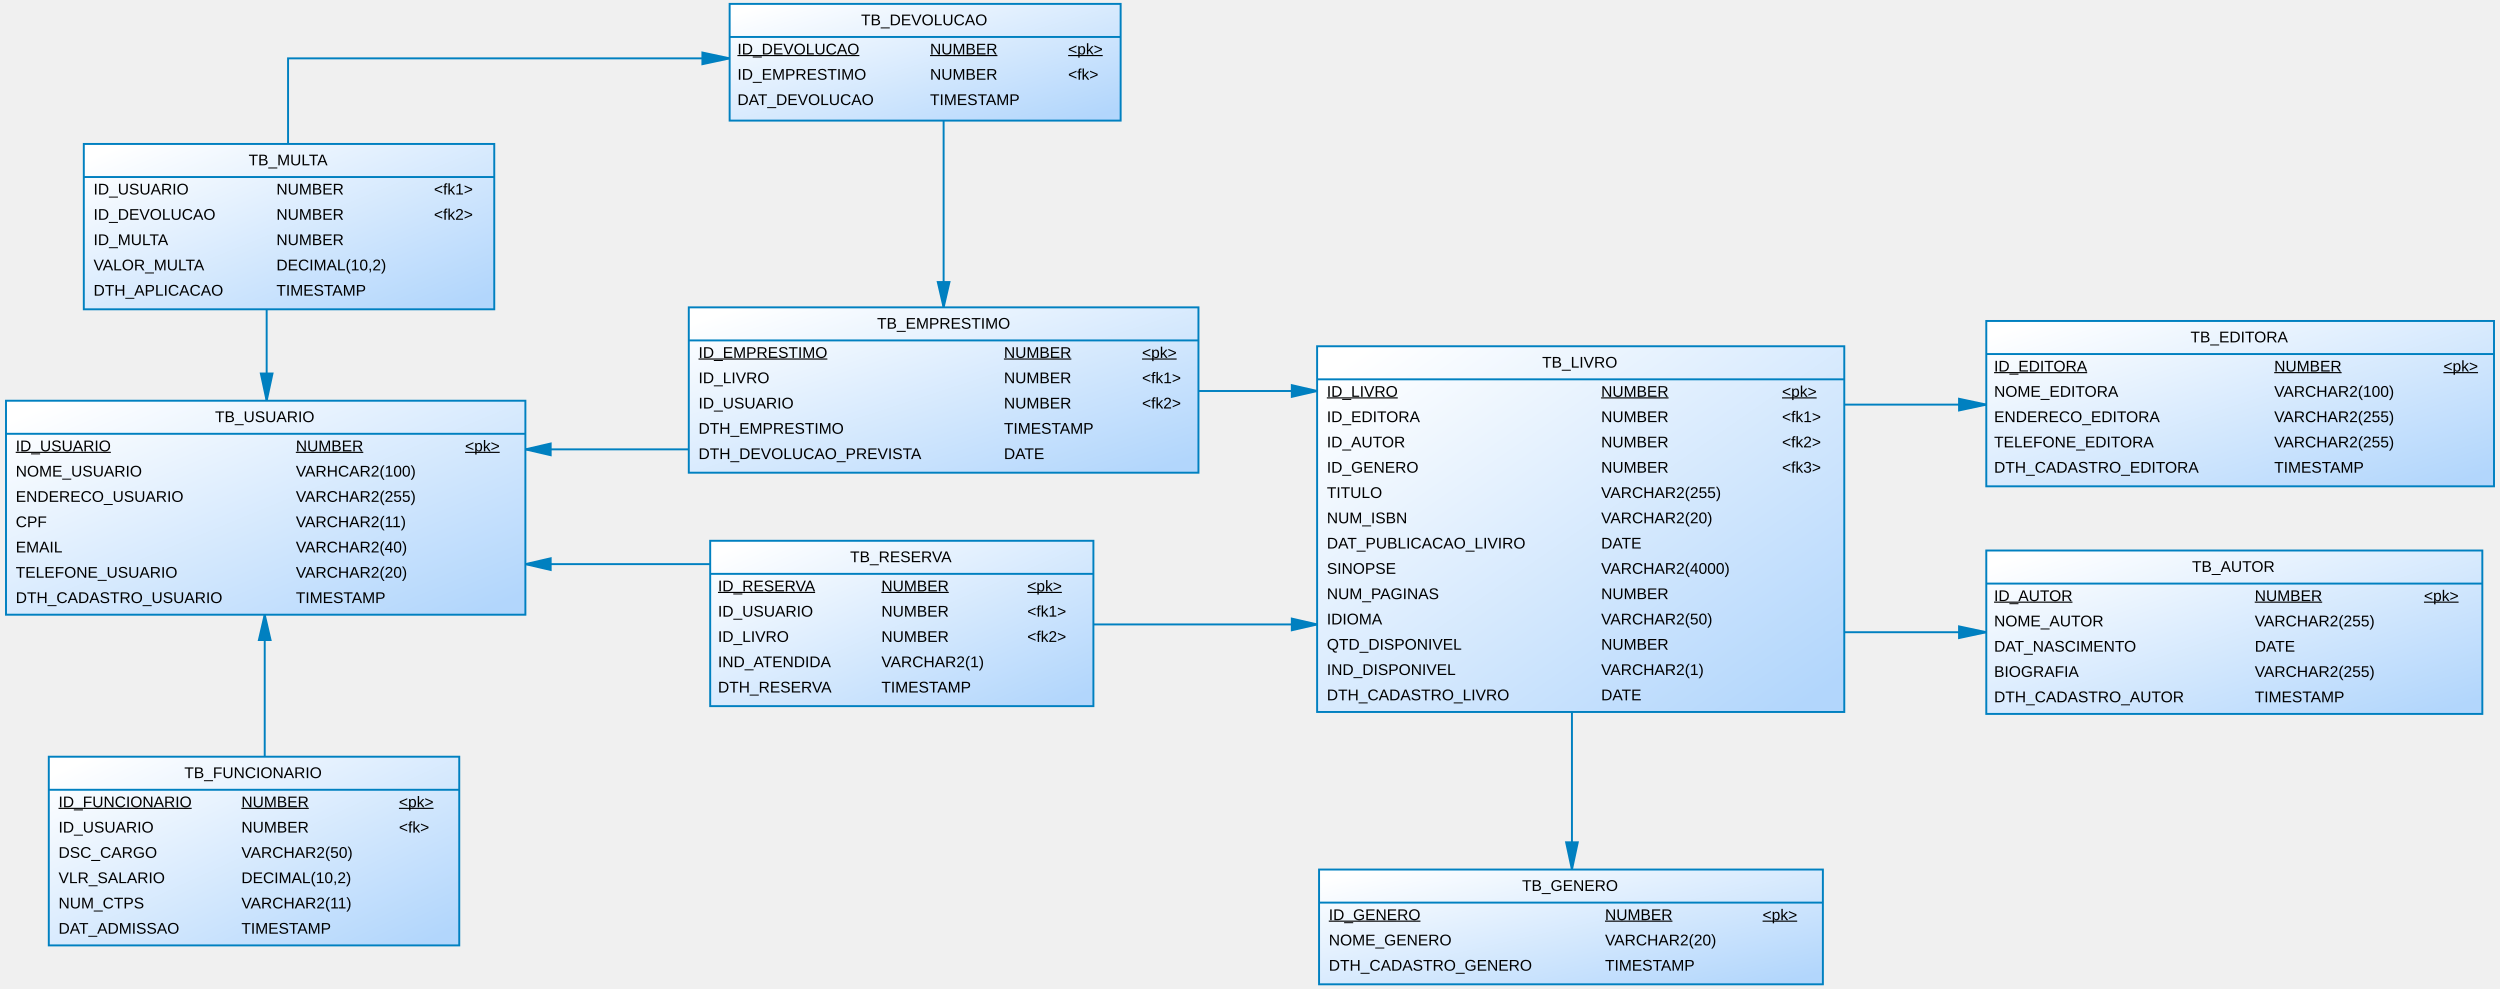
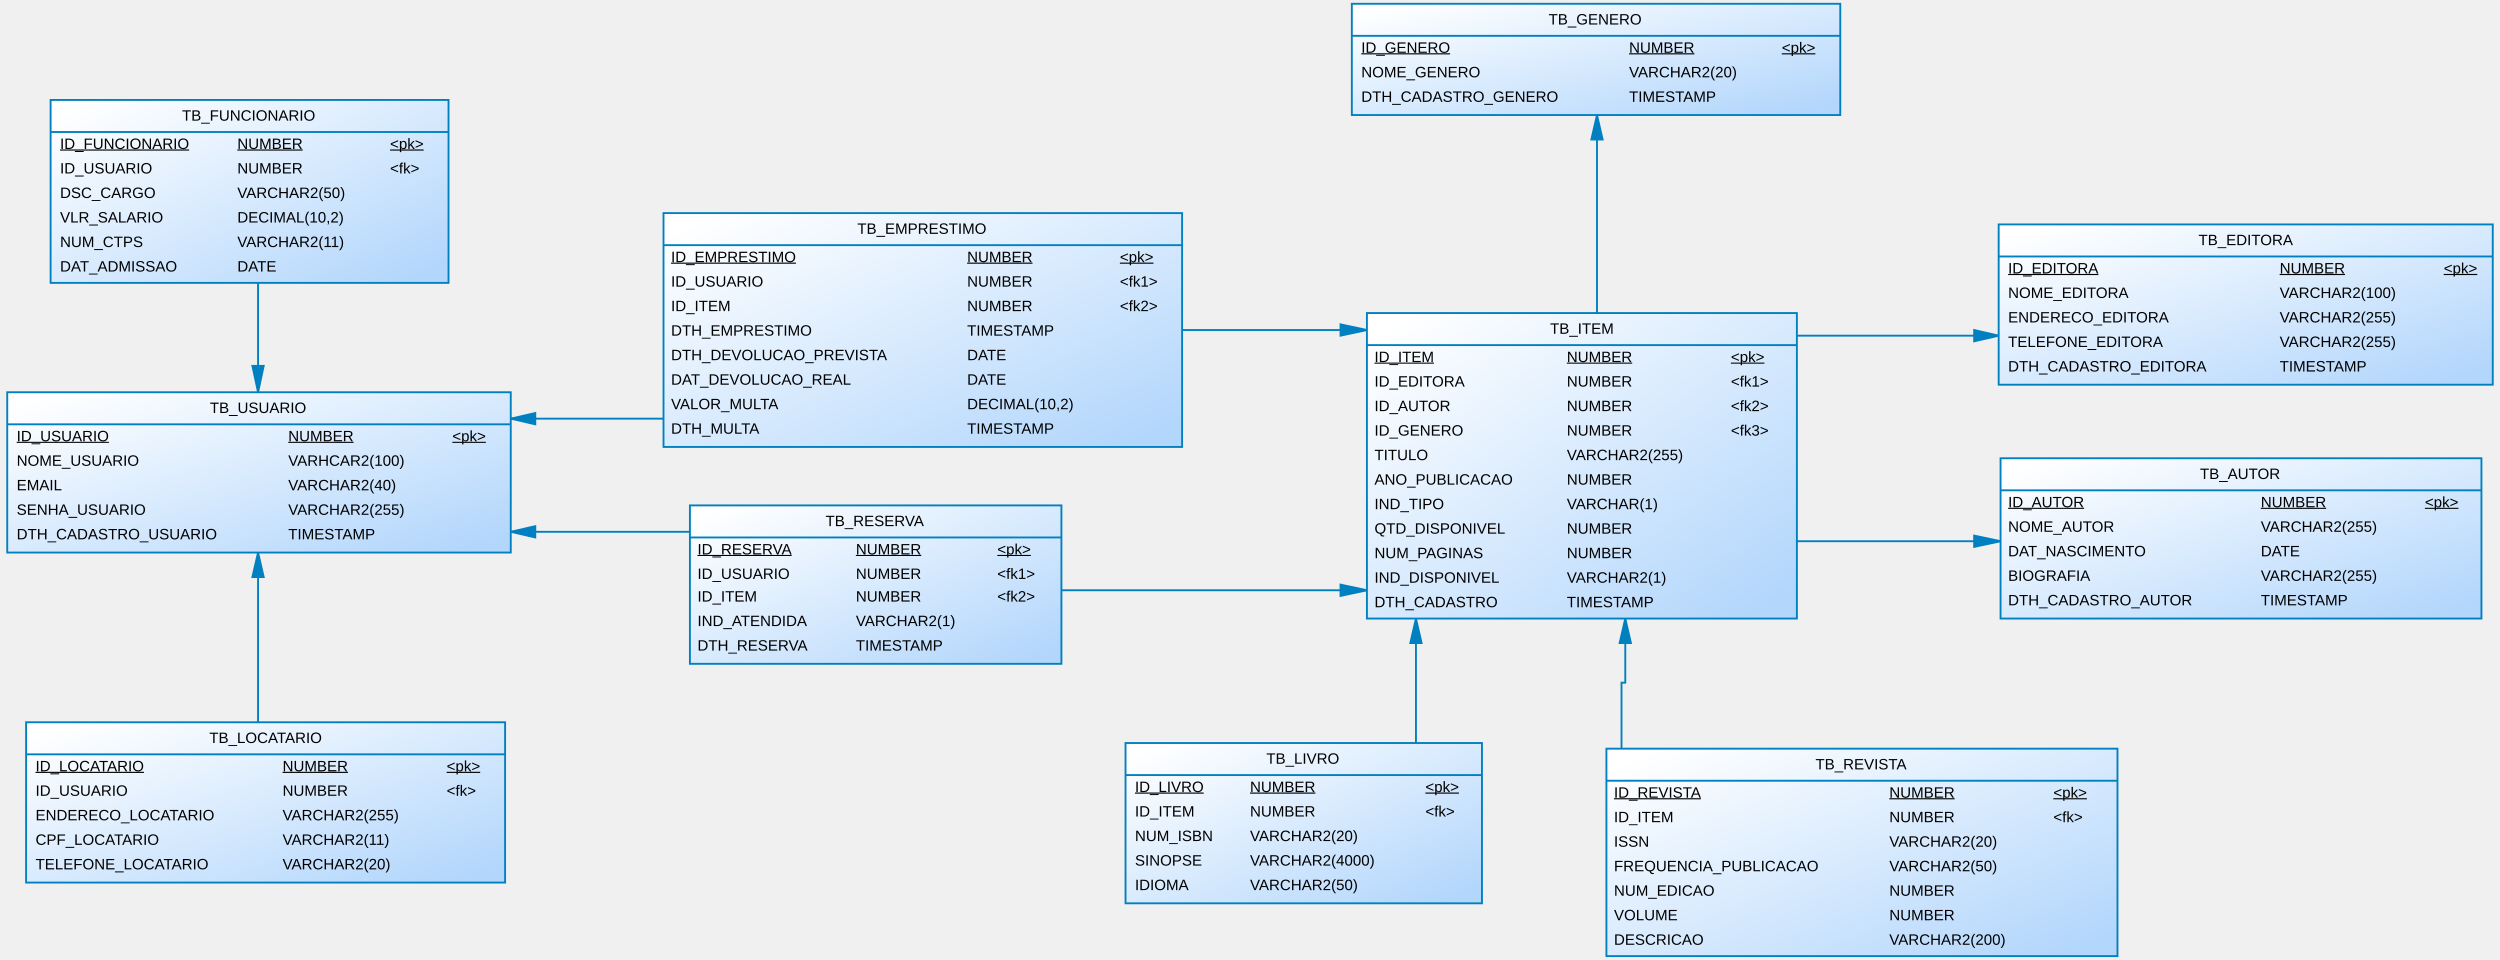
- <svg xmlns="http://www.w3.org/2000/svg" width="339mm" height="134mm" version="1.1" viewBox="0 0 1283 508">
-   <polyline fill="none" points="947,208 1020,208" stroke="#0080c0" stroke-width="1" />
-   <polygon fill="#0080c0" points="1020,208 1006,211 1006,205" stroke="#0080c0" stroke-width="1" stroke-linejoin="miter" />
-   <polyline fill="none" points="947,325 1020,325" stroke="#0080c0" stroke-width="1" />
-   <polygon fill="#0080c0" points="1020,325 1006,328 1006,322" stroke="#0080c0" stroke-width="1" stroke-linejoin="miter" />
-   <polyline fill="none" points="807,366 807,447" stroke="#0080c0" stroke-width="1" />
-   <polygon fill="#0080c0" points="807,447 804,433 810,433" stroke="#0080c0" stroke-width="1" stroke-linejoin="miter" />
-   <polyline fill="none" points="615,201 676,201" stroke="#0080c0" stroke-width="1" />
-   <polygon fill="#0080c0" points="676,201 663,204 663,198" stroke="#0080c0" stroke-width="1" stroke-linejoin="miter" />
-   <polyline fill="none" points="353,231 269,231" stroke="#0080c0" stroke-width="1" />
-   <polygon fill="#0080c0" points="269,231 282,228 282,234" stroke="#0080c0" stroke-width="1" stroke-linejoin="miter" />
-   <polyline fill="none" points="484,62 484,158" stroke="#0080c0" stroke-width="1" />
-   <polygon fill="#0080c0" points="484,158 481,145 487,145" stroke="#0080c0" stroke-width="1" stroke-linejoin="miter" />
-   <polyline fill="none" points="136,159 136,206" stroke="#0080c0" stroke-width="1" />
-   <polygon fill="#0080c0" points="136,206 133,192 139,192" stroke="#0080c0" stroke-width="1" stroke-linejoin="miter" />
-   <polyline fill="none" points="364,290 269,290" stroke="#0080c0" stroke-width="1" />
-   <polygon fill="#0080c0" points="269,290 282,287 282,293" stroke="#0080c0" stroke-width="1" stroke-linejoin="miter" />
-   <polyline fill="none" points="561,321 676,321" stroke="#0080c0" stroke-width="1" />
-   <polygon fill="#0080c0" points="676,321 663,324 663,318" stroke="#0080c0" stroke-width="1" stroke-linejoin="miter" />
-   <polyline fill="none" points="147,74 147,30 374,30" stroke="#0080c0" stroke-width="1" />
-   <polygon fill="#0080c0" points="374,30 360,33 360,27" stroke="#0080c0" stroke-width="1" stroke-linejoin="miter" />
-   <polyline fill="none" points="135,389 135,316" stroke="#0080c0" stroke-width="1" />
-   <polygon fill="#0080c0" points="135,316 138,329 132,329" stroke="#0080c0" stroke-width="1" stroke-linejoin="miter" />
-   <rect x="676" y="178" fill="#ffffff" width="0" height="0" stroke="none" stroke-width="0" />
+ <svg xmlns="http://www.w3.org/2000/svg" width="349mm" height="134mm" version="1.1" viewBox="0 0 1322 509">
+   <polyline fill="none" points="350,222 269,222" stroke="#0080c0" stroke-width="1" />
+   <polygon fill="#0080c0" points="269,222 282,219 282,225" stroke="#0080c0" stroke-width="1" stroke-linejoin="miter" />
+   <polyline fill="none" points="364,282 269,282" stroke="#0080c0" stroke-width="1" />
+   <polygon fill="#0080c0" points="269,282 282,279 282,285" stroke="#0080c0" stroke-width="1" stroke-linejoin="miter" />
+   <polyline fill="none" points="135,150 135,208" stroke="#0080c0" stroke-width="1" />
+   <polygon fill="#0080c0" points="135,208 132,194 138,194" stroke="#0080c0" stroke-width="1" stroke-linejoin="miter" />
+   <polyline fill="none" points="135,383 135,293" stroke="#0080c0" stroke-width="1" />
+   <polygon fill="#0080c0" points="135,293 138,306 132,306" stroke="#0080c0" stroke-width="1" stroke-linejoin="miter" />
+   <polyline fill="none" points="625,175 723,175" stroke="#0080c0" stroke-width="1" />
+   <polygon fill="#0080c0" points="723,175 709,178 709,172" stroke="#0080c0" stroke-width="1" stroke-linejoin="miter" />
+   <polyline fill="none" points="561,313 723,313" stroke="#0080c0" stroke-width="1" />
+   <polygon fill="#0080c0" points="723,313 709,316 709,310" stroke="#0080c0" stroke-width="1" stroke-linejoin="miter" />
+   <polyline fill="none" points="951,178 1058,178" stroke="#0080c0" stroke-width="1" />
+   <polygon fill="#0080c0" points="1058,178 1045,181 1045,175" stroke="#0080c0" stroke-width="1" stroke-linejoin="miter" />
+   <polyline fill="none" points="951,287 1059,287" stroke="#0080c0" stroke-width="1" />
+   <polygon fill="#0080c0" points="1059,287 1045,290 1045,284" stroke="#0080c0" stroke-width="1" stroke-linejoin="miter" />
+   <polyline fill="none" points="845,166 845,61" stroke="#0080c0" stroke-width="1" />
+   <polygon fill="#0080c0" points="845,61 848,74 842,74" stroke="#0080c0" stroke-width="1" stroke-linejoin="miter" />
+   <polyline fill="none" points="749,394 749,328" stroke="#0080c0" stroke-width="1" />
+   <polygon fill="#0080c0" points="749,328 752,341 746,341" stroke="#0080c0" stroke-width="1" stroke-linejoin="miter" />
+   <polyline fill="none" points="858,397 858,362 860,362 860,328" stroke="#0080c0" stroke-width="1" />
+   <polygon fill="#0080c0" points="860,328 863,341 857,341" stroke="#0080c0" stroke-width="1" stroke-linejoin="miter" />
+   <rect x="595" y="394" fill="#ffffff" width="0" height="0" stroke="none" stroke-width="0" />
  <defs>
    <linearGradient id="Gradient1" x1="0%" x2="100%" y1="0%" y2="100%" gradientUnits="objectBoundingBox">
      <stop offset="5%" stop-color="#ffffff" />
      <stop offset="95%" stop-color="#b2d6fc" />
    </linearGradient>
  </defs>
-   <rect x="676" y="178" fill="url(#Gradient1)" width="271" height="188" stroke="#0080c0" stroke-width="1" />
-   <text x="811" y="189" fill="#000000" font-size="8" font-family="'Arial Unicode MS','Arial'" text-anchor="middle">TB_LIVRO</text>
-   <line x1="676" x2="947" y1="195" y2="195" stroke="#0080c0" stroke-width="1" />
-   <text x="681" y="204" fill="#000000" font-size="8" font-family="'Arial Unicode MS','Arial'" text-decoration="underline">ID_LIVRO</text>
-   <text x="681" y="217" fill="#000000" font-size="8" font-family="'Arial Unicode MS','Arial'">ID_EDITORA</text>
-   <text x="681" y="230" fill="#000000" font-size="8" font-family="'Arial Unicode MS','Arial'">ID_AUTOR</text>
-   <text x="681" y="243" fill="#000000" font-size="8" font-family="'Arial Unicode MS','Arial'">ID_GENERO</text>
-   <text x="681" y="256" fill="#000000" font-size="8" font-family="'Arial Unicode MS','Arial'">TITULO</text>
-   <text x="681" y="269" fill="#000000" font-size="8" font-family="'Arial Unicode MS','Arial'">NUM_ISBN</text>
-   <text x="681" y="282" fill="#000000" font-size="8" font-family="'Arial Unicode MS','Arial'">DAT_PUBLICACAO_LIVIRO</text>
-   <text x="681" y="295" fill="#000000" font-size="8" font-family="'Arial Unicode MS','Arial'">SINOPSE</text>
-   <text x="681" y="308" fill="#000000" font-size="8" font-family="'Arial Unicode MS','Arial'">NUM_PAGINAS</text>
-   <text x="681" y="321" fill="#000000" font-size="8" font-family="'Arial Unicode MS','Arial'">IDIOMA</text>
-   <text x="681" y="334" fill="#000000" font-size="8" font-family="'Arial Unicode MS','Arial'">QTD_DISPONIVEL</text>
-   <text x="681" y="347" fill="#000000" font-size="8" font-family="'Arial Unicode MS','Arial'">IND_DISPONIVEL</text>
-   <text x="681" y="360" fill="#000000" font-size="8" font-family="'Arial Unicode MS','Arial'">DTH_CADASTRO_LIVRO</text>
-   <text x="822" y="204" fill="#000000" font-size="8" font-family="'Arial Unicode MS','Arial'" text-decoration="underline">NUMBER</text>
-   <text x="822" y="217" fill="#000000" font-size="8" font-family="'Arial Unicode MS','Arial'">NUMBER</text>
-   <text x="822" y="230" fill="#000000" font-size="8" font-family="'Arial Unicode MS','Arial'">NUMBER</text>
-   <text x="822" y="243" fill="#000000" font-size="8" font-family="'Arial Unicode MS','Arial'">NUMBER</text>
-   <text x="822" y="256" fill="#000000" font-size="8" font-family="'Arial Unicode MS','Arial'">VARCHAR2(255)</text>
-   <text x="822" y="269" fill="#000000" font-size="8" font-family="'Arial Unicode MS','Arial'">VARCHAR2(20)</text>
-   <text x="822" y="282" fill="#000000" font-size="8" font-family="'Arial Unicode MS','Arial'">DATE</text>
-   <text x="822" y="295" fill="#000000" font-size="8" font-family="'Arial Unicode MS','Arial'">VARCHAR2(4000)</text>
-   <text x="822" y="308" fill="#000000" font-size="8" font-family="'Arial Unicode MS','Arial'">NUMBER</text>
-   <text x="822" y="321" fill="#000000" font-size="8" font-family="'Arial Unicode MS','Arial'">VARCHAR2(50)</text>
-   <text x="822" y="334" fill="#000000" font-size="8" font-family="'Arial Unicode MS','Arial'">NUMBER</text>
-   <text x="822" y="347" fill="#000000" font-size="8" font-family="'Arial Unicode MS','Arial'">VARCHAR2(1)</text>
-   <text x="822" y="360" fill="#000000" font-size="8" font-family="'Arial Unicode MS','Arial'">DATE</text>
-   <text x="915" y="204" fill="#000000" font-size="8" font-family="'Arial Unicode MS','Arial'" text-decoration="underline">&lt;pk&gt;</text>
-   <text x="915" y="217" fill="#000000" font-size="8" font-family="'Arial Unicode MS','Arial'">&lt;fk1&gt;</text>
-   <text x="915" y="230" fill="#000000" font-size="8" font-family="'Arial Unicode MS','Arial'">&lt;fk2&gt;</text>
-   <text x="915" y="243" fill="#000000" font-size="8" font-family="'Arial Unicode MS','Arial'">&lt;fk3&gt;</text>
-   <rect x="1020" y="165" fill="#ffffff" width="0" height="0" stroke="none" stroke-width="0" />
+   <rect x="595" y="394" fill="url(#Gradient1)" width="189" height="85" stroke="#0080c0" stroke-width="1" />
+   <text x="689" y="405" fill="#000000" font-size="8" font-family="'Arial Unicode MS','Arial'" text-anchor="middle">TB_LIVRO</text>
+   <line x1="595" x2="784" y1="411" y2="411" stroke="#0080c0" stroke-width="1" />
+   <text x="600" y="420" fill="#000000" font-size="8" font-family="'Arial Unicode MS','Arial'" text-decoration="underline">ID_LIVRO</text>
+   <text x="600" y="433" fill="#000000" font-size="8" font-family="'Arial Unicode MS','Arial'">ID_ITEM</text>
+   <text x="600" y="446" fill="#000000" font-size="8" font-family="'Arial Unicode MS','Arial'">NUM_ISBN</text>
+   <text x="600" y="459" fill="#000000" font-size="8" font-family="'Arial Unicode MS','Arial'">SINOPSE</text>
+   <text x="600" y="472" fill="#000000" font-size="8" font-family="'Arial Unicode MS','Arial'">IDIOMA</text>
+   <text x="661" y="420" fill="#000000" font-size="8" font-family="'Arial Unicode MS','Arial'" text-decoration="underline">NUMBER</text>
+   <text x="661" y="433" fill="#000000" font-size="8" font-family="'Arial Unicode MS','Arial'">NUMBER</text>
+   <text x="661" y="446" fill="#000000" font-size="8" font-family="'Arial Unicode MS','Arial'">VARCHAR2(20)</text>
+   <text x="661" y="459" fill="#000000" font-size="8" font-family="'Arial Unicode MS','Arial'">VARCHAR2(4000)</text>
+   <text x="661" y="472" fill="#000000" font-size="8" font-family="'Arial Unicode MS','Arial'">VARCHAR2(50)</text>
+   <text x="754" y="420" fill="#000000" font-size="8" font-family="'Arial Unicode MS','Arial'" text-decoration="underline">&lt;pk&gt;</text>
+   <text x="754" y="433" fill="#000000" font-size="8" font-family="'Arial Unicode MS','Arial'">&lt;fk&gt;</text>
+   <rect x="1058" y="119" fill="#ffffff" width="0" height="0" stroke="none" stroke-width="0" />
  <defs>
    <linearGradient id="Gradient2" x1="0%" x2="100%" y1="0%" y2="100%" gradientUnits="objectBoundingBox">
      <stop offset="5%" stop-color="#ffffff" />
      <stop offset="95%" stop-color="#b2d6fc" />
    </linearGradient>
  </defs>
-   <rect x="1020" y="165" fill="url(#Gradient2)" width="261" height="85" stroke="#0080c0" stroke-width="1" />
-   <text x="1150" y="176" fill="#000000" font-size="8" font-family="'Arial Unicode MS','Arial'" text-anchor="middle">TB_EDITORA</text>
-   <line x1="1020" x2="1281" y1="182" y2="182" stroke="#0080c0" stroke-width="1" />
-   <text x="1024" y="191" fill="#000000" font-size="8" font-family="'Arial Unicode MS','Arial'" text-decoration="underline">ID_EDITORA</text>
-   <text x="1024" y="204" fill="#000000" font-size="8" font-family="'Arial Unicode MS','Arial'">NOME_EDITORA</text>
-   <text x="1024" y="217" fill="#000000" font-size="8" font-family="'Arial Unicode MS','Arial'">ENDERECO_EDITORA</text>
-   <text x="1024" y="230" fill="#000000" font-size="8" font-family="'Arial Unicode MS','Arial'">TELEFONE_EDITORA</text>
-   <text x="1024" y="243" fill="#000000" font-size="8" font-family="'Arial Unicode MS','Arial'">DTH_CADASTRO_EDITORA</text>
-   <text x="1168" y="191" fill="#000000" font-size="8" font-family="'Arial Unicode MS','Arial'" text-decoration="underline">NUMBER</text>
-   <text x="1168" y="204" fill="#000000" font-size="8" font-family="'Arial Unicode MS','Arial'">VARCHAR2(100)</text>
-   <text x="1168" y="217" fill="#000000" font-size="8" font-family="'Arial Unicode MS','Arial'">VARCHAR2(255)</text>
-   <text x="1168" y="230" fill="#000000" font-size="8" font-family="'Arial Unicode MS','Arial'">VARCHAR2(255)</text>
-   <text x="1168" y="243" fill="#000000" font-size="8" font-family="'Arial Unicode MS','Arial'">TIMESTAMP</text>
-   <text x="1255" y="191" fill="#000000" font-size="8" font-family="'Arial Unicode MS','Arial'" text-decoration="underline">&lt;pk&gt;</text>
-   <rect x="1020" y="283" fill="#ffffff" width="0" height="0" stroke="none" stroke-width="0" />
+   <rect x="1058" y="119" fill="url(#Gradient2)" width="262" height="85" stroke="#0080c0" stroke-width="1" />
+   <text x="1189" y="130" fill="#000000" font-size="8" font-family="'Arial Unicode MS','Arial'" text-anchor="middle">TB_EDITORA</text>
+   <line x1="1058" x2="1320" y1="136" y2="136" stroke="#0080c0" stroke-width="1" />
+   <text x="1063" y="145" fill="#000000" font-size="8" font-family="'Arial Unicode MS','Arial'" text-decoration="underline">ID_EDITORA</text>
+   <text x="1063" y="158" fill="#000000" font-size="8" font-family="'Arial Unicode MS','Arial'">NOME_EDITORA</text>
+   <text x="1063" y="171" fill="#000000" font-size="8" font-family="'Arial Unicode MS','Arial'">ENDERECO_EDITORA</text>
+   <text x="1063" y="184" fill="#000000" font-size="8" font-family="'Arial Unicode MS','Arial'">TELEFONE_EDITORA</text>
+   <text x="1063" y="197" fill="#000000" font-size="8" font-family="'Arial Unicode MS','Arial'">DTH_CADASTRO_EDITORA</text>
+   <text x="1207" y="145" fill="#000000" font-size="8" font-family="'Arial Unicode MS','Arial'" text-decoration="underline">NUMBER</text>
+   <text x="1207" y="158" fill="#000000" font-size="8" font-family="'Arial Unicode MS','Arial'">VARCHAR2(100)</text>
+   <text x="1207" y="171" fill="#000000" font-size="8" font-family="'Arial Unicode MS','Arial'">VARCHAR2(255)</text>
+   <text x="1207" y="184" fill="#000000" font-size="8" font-family="'Arial Unicode MS','Arial'">VARCHAR2(255)</text>
+   <text x="1207" y="197" fill="#000000" font-size="8" font-family="'Arial Unicode MS','Arial'">TIMESTAMP</text>
+   <text x="1294" y="145" fill="#000000" font-size="8" font-family="'Arial Unicode MS','Arial'" text-decoration="underline">&lt;pk&gt;</text>
+   <rect x="1059" y="243" fill="#ffffff" width="0" height="0" stroke="none" stroke-width="0" />
  <defs>
    <linearGradient id="Gradient3" x1="0%" x2="100%" y1="0%" y2="100%" gradientUnits="objectBoundingBox">
      <stop offset="5%" stop-color="#ffffff" />
      <stop offset="95%" stop-color="#b2d6fc" />
    </linearGradient>
  </defs>
-   <rect x="1020" y="283" fill="url(#Gradient3)" width="255" height="84" stroke="#0080c0" stroke-width="1" />
-   <text x="1147" y="294" fill="#000000" font-size="8" font-family="'Arial Unicode MS','Arial'" text-anchor="middle">TB_AUTOR</text>
-   <line x1="1020" x2="1275" y1="300" y2="300" stroke="#0080c0" stroke-width="1" />
-   <text x="1024" y="309" fill="#000000" font-size="8" font-family="'Arial Unicode MS','Arial'" text-decoration="underline">ID_AUTOR</text>
-   <text x="1024" y="322" fill="#000000" font-size="8" font-family="'Arial Unicode MS','Arial'">NOME_AUTOR</text>
-   <text x="1024" y="335" fill="#000000" font-size="8" font-family="'Arial Unicode MS','Arial'">DAT_NASCIMENTO</text>
-   <text x="1024" y="348" fill="#000000" font-size="8" font-family="'Arial Unicode MS','Arial'">BIOGRAFIA</text>
-   <text x="1024" y="361" fill="#000000" font-size="8" font-family="'Arial Unicode MS','Arial'">DTH_CADASTRO_AUTOR</text>
-   <text x="1158" y="309" fill="#000000" font-size="8" font-family="'Arial Unicode MS','Arial'" text-decoration="underline">NUMBER</text>
-   <text x="1158" y="322" fill="#000000" font-size="8" font-family="'Arial Unicode MS','Arial'">VARCHAR2(255)</text>
-   <text x="1158" y="335" fill="#000000" font-size="8" font-family="'Arial Unicode MS','Arial'">DATE</text>
-   <text x="1158" y="348" fill="#000000" font-size="8" font-family="'Arial Unicode MS','Arial'">VARCHAR2(255)</text>
-   <text x="1158" y="361" fill="#000000" font-size="8" font-family="'Arial Unicode MS','Arial'">TIMESTAMP</text>
-   <text x="1245" y="309" fill="#000000" font-size="8" font-family="'Arial Unicode MS','Arial'" text-decoration="underline">&lt;pk&gt;</text>
-   <rect x="677" y="447" fill="#ffffff" width="0" height="0" stroke="none" stroke-width="0" />
+   <rect x="1059" y="243" fill="url(#Gradient3)" width="255" height="85" stroke="#0080c0" stroke-width="1" />
+   <text x="1186" y="254" fill="#000000" font-size="8" font-family="'Arial Unicode MS','Arial'" text-anchor="middle">TB_AUTOR</text>
+   <line x1="1059" x2="1314" y1="260" y2="260" stroke="#0080c0" stroke-width="1" />
+   <text x="1063" y="269" fill="#000000" font-size="8" font-family="'Arial Unicode MS','Arial'" text-decoration="underline">ID_AUTOR</text>
+   <text x="1063" y="282" fill="#000000" font-size="8" font-family="'Arial Unicode MS','Arial'">NOME_AUTOR</text>
+   <text x="1063" y="295" fill="#000000" font-size="8" font-family="'Arial Unicode MS','Arial'">DAT_NASCIMENTO</text>
+   <text x="1063" y="308" fill="#000000" font-size="8" font-family="'Arial Unicode MS','Arial'">BIOGRAFIA</text>
+   <text x="1063" y="321" fill="#000000" font-size="8" font-family="'Arial Unicode MS','Arial'">DTH_CADASTRO_AUTOR</text>
+   <text x="1197" y="269" fill="#000000" font-size="8" font-family="'Arial Unicode MS','Arial'" text-decoration="underline">NUMBER</text>
+   <text x="1197" y="282" fill="#000000" font-size="8" font-family="'Arial Unicode MS','Arial'">VARCHAR2(255)</text>
+   <text x="1197" y="295" fill="#000000" font-size="8" font-family="'Arial Unicode MS','Arial'">DATE</text>
+   <text x="1197" y="308" fill="#000000" font-size="8" font-family="'Arial Unicode MS','Arial'">VARCHAR2(255)</text>
+   <text x="1197" y="321" fill="#000000" font-size="8" font-family="'Arial Unicode MS','Arial'">TIMESTAMP</text>
+   <text x="1284" y="269" fill="#000000" font-size="8" font-family="'Arial Unicode MS','Arial'" text-decoration="underline">&lt;pk&gt;</text>
+   <rect x="715" y="2" fill="#ffffff" width="0" height="0" stroke="none" stroke-width="0" />
  <defs>
    <linearGradient id="Gradient4" x1="0%" x2="100%" y1="0%" y2="100%" gradientUnits="objectBoundingBox">
      <stop offset="5%" stop-color="#ffffff" />
      <stop offset="95%" stop-color="#b2d6fc" />
    </linearGradient>
  </defs>
-   <rect x="677" y="447" fill="url(#Gradient4)" width="259" height="59" stroke="#0080c0" stroke-width="1" />
-   <text x="806" y="458" fill="#000000" font-size="8" font-family="'Arial Unicode MS','Arial'" text-anchor="middle">TB_GENERO</text>
-   <line x1="677" x2="936" y1="464" y2="464" stroke="#0080c0" stroke-width="1" />
-   <text x="682" y="473" fill="#000000" font-size="8" font-family="'Arial Unicode MS','Arial'" text-decoration="underline">ID_GENERO</text>
-   <text x="682" y="486" fill="#000000" font-size="8" font-family="'Arial Unicode MS','Arial'">NOME_GENERO</text>
-   <text x="682" y="499" fill="#000000" font-size="8" font-family="'Arial Unicode MS','Arial'">DTH_CADASTRO_GENERO</text>
-   <text x="824" y="473" fill="#000000" font-size="8" font-family="'Arial Unicode MS','Arial'" text-decoration="underline">NUMBER</text>
-   <text x="824" y="486" fill="#000000" font-size="8" font-family="'Arial Unicode MS','Arial'">VARCHAR2(20)</text>
-   <text x="824" y="499" fill="#000000" font-size="8" font-family="'Arial Unicode MS','Arial'">TIMESTAMP</text>
-   <text x="905" y="473" fill="#000000" font-size="8" font-family="'Arial Unicode MS','Arial'" text-decoration="underline">&lt;pk&gt;</text>
-   <rect x="2" y="206" fill="#ffffff" width="0" height="0" stroke="none" stroke-width="0" />
+   <rect x="715" y="2" fill="url(#Gradient4)" width="259" height="59" stroke="#0080c0" stroke-width="1" />
+   <text x="844" y="13" fill="#000000" font-size="8" font-family="'Arial Unicode MS','Arial'" text-anchor="middle">TB_GENERO</text>
+   <line x1="715" x2="974" y1="19" y2="19" stroke="#0080c0" stroke-width="1" />
+   <text x="720" y="28" fill="#000000" font-size="8" font-family="'Arial Unicode MS','Arial'" text-decoration="underline">ID_GENERO</text>
+   <text x="720" y="41" fill="#000000" font-size="8" font-family="'Arial Unicode MS','Arial'">NOME_GENERO</text>
+   <text x="720" y="54" fill="#000000" font-size="8" font-family="'Arial Unicode MS','Arial'">DTH_CADASTRO_GENERO</text>
+   <text x="862" y="28" fill="#000000" font-size="8" font-family="'Arial Unicode MS','Arial'" text-decoration="underline">NUMBER</text>
+   <text x="862" y="41" fill="#000000" font-size="8" font-family="'Arial Unicode MS','Arial'">VARCHAR2(20)</text>
+   <text x="862" y="54" fill="#000000" font-size="8" font-family="'Arial Unicode MS','Arial'">TIMESTAMP</text>
+   <text x="943" y="28" fill="#000000" font-size="8" font-family="'Arial Unicode MS','Arial'" text-decoration="underline">&lt;pk&gt;</text>
+   <rect x="2" y="208" fill="#ffffff" width="0" height="0" stroke="none" stroke-width="0" />
  <defs>
    <linearGradient id="Gradient5" x1="0%" x2="100%" y1="0%" y2="100%" gradientUnits="objectBoundingBox">
      <stop offset="5%" stop-color="#ffffff" />
      <stop offset="95%" stop-color="#b2d6fc" />
    </linearGradient>
  </defs>
-   <rect x="2" y="206" fill="url(#Gradient5)" width="267" height="110" stroke="#0080c0" stroke-width="1" />
-   <text x="135" y="217" fill="#000000" font-size="8" font-family="'Arial Unicode MS','Arial'" text-anchor="middle">TB_USUARIO</text>
-   <line x1="2" x2="269" y1="223" y2="223" stroke="#0080c0" stroke-width="1" />
-   <text x="7" y="232" fill="#000000" font-size="8" font-family="'Arial Unicode MS','Arial'" text-decoration="underline">ID_USUARIO</text>
-   <text x="7" y="245" fill="#000000" font-size="8" font-family="'Arial Unicode MS','Arial'">NOME_USUARIO</text>
-   <text x="7" y="258" fill="#000000" font-size="8" font-family="'Arial Unicode MS','Arial'">ENDERECO_USUARIO</text>
-   <text x="7" y="271" fill="#000000" font-size="8" font-family="'Arial Unicode MS','Arial'">CPF</text>
-   <text x="7" y="284" fill="#000000" font-size="8" font-family="'Arial Unicode MS','Arial'">EMAIL</text>
-   <text x="7" y="297" fill="#000000" font-size="8" font-family="'Arial Unicode MS','Arial'">TELEFONE_USUARIO</text>
-   <text x="7" y="310" fill="#000000" font-size="8" font-family="'Arial Unicode MS','Arial'">DTH_CADASTRO_USUARIO</text>
-   <text x="151" y="232" fill="#000000" font-size="8" font-family="'Arial Unicode MS','Arial'" text-decoration="underline">NUMBER</text>
-   <text x="151" y="245" fill="#000000" font-size="8" font-family="'Arial Unicode MS','Arial'">VARHCAR2(100)</text>
-   <text x="151" y="258" fill="#000000" font-size="8" font-family="'Arial Unicode MS','Arial'">VARCHAR2(255)</text>
-   <text x="151" y="271" fill="#000000" font-size="8" font-family="'Arial Unicode MS','Arial'">VARCHAR2(11)</text>
-   <text x="151" y="284" fill="#000000" font-size="8" font-family="'Arial Unicode MS','Arial'">VARCHAR2(40)</text>
-   <text x="151" y="297" fill="#000000" font-size="8" font-family="'Arial Unicode MS','Arial'">VARCHAR2(20)</text>
-   <text x="151" y="310" fill="#000000" font-size="8" font-family="'Arial Unicode MS','Arial'">TIMESTAMP</text>
-   <text x="238" y="232" fill="#000000" font-size="8" font-family="'Arial Unicode MS','Arial'" text-decoration="underline">&lt;pk&gt;</text>
-   <rect x="353" y="158" fill="#ffffff" width="0" height="0" stroke="none" stroke-width="0" />
+   <rect x="2" y="208" fill="url(#Gradient5)" width="267" height="85" stroke="#0080c0" stroke-width="1" />
+   <text x="135" y="219" fill="#000000" font-size="8" font-family="'Arial Unicode MS','Arial'" text-anchor="middle">TB_USUARIO</text>
+   <line x1="2" x2="269" y1="225" y2="225" stroke="#0080c0" stroke-width="1" />
+   <text x="7" y="234" fill="#000000" font-size="8" font-family="'Arial Unicode MS','Arial'" text-decoration="underline">ID_USUARIO</text>
+   <text x="7" y="247" fill="#000000" font-size="8" font-family="'Arial Unicode MS','Arial'">NOME_USUARIO</text>
+   <text x="7" y="260" fill="#000000" font-size="8" font-family="'Arial Unicode MS','Arial'">EMAIL</text>
+   <text x="7" y="273" fill="#000000" font-size="8" font-family="'Arial Unicode MS','Arial'">SENHA_USUARIO</text>
+   <text x="7" y="286" fill="#000000" font-size="8" font-family="'Arial Unicode MS','Arial'">DTH_CADASTRO_USUARIO</text>
+   <text x="151" y="234" fill="#000000" font-size="8" font-family="'Arial Unicode MS','Arial'" text-decoration="underline">NUMBER</text>
+   <text x="151" y="247" fill="#000000" font-size="8" font-family="'Arial Unicode MS','Arial'">VARHCAR2(100)</text>
+   <text x="151" y="260" fill="#000000" font-size="8" font-family="'Arial Unicode MS','Arial'">VARCHAR2(40)</text>
+   <text x="151" y="273" fill="#000000" font-size="8" font-family="'Arial Unicode MS','Arial'">VARCHAR2(255)</text>
+   <text x="151" y="286" fill="#000000" font-size="8" font-family="'Arial Unicode MS','Arial'">TIMESTAMP</text>
+   <text x="238" y="234" fill="#000000" font-size="8" font-family="'Arial Unicode MS','Arial'" text-decoration="underline">&lt;pk&gt;</text>
+   <rect x="350" y="113" fill="#ffffff" width="0" height="0" stroke="none" stroke-width="0" />
  <defs>
    <linearGradient id="Gradient6" x1="0%" x2="100%" y1="0%" y2="100%" gradientUnits="objectBoundingBox">
      <stop offset="5%" stop-color="#ffffff" />
      <stop offset="95%" stop-color="#b2d6fc" />
    </linearGradient>
  </defs>
-   <rect x="353" y="158" fill="url(#Gradient6)" width="262" height="85" stroke="#0080c0" stroke-width="1" />
-   <text x="484" y="169" fill="#000000" font-size="8" font-family="'Arial Unicode MS','Arial'" text-anchor="middle">TB_EMPRESTIMO</text>
-   <line x1="353" x2="615" y1="175" y2="175" stroke="#0080c0" stroke-width="1" />
-   <text x="358" y="184" fill="#000000" font-size="8" font-family="'Arial Unicode MS','Arial'" text-decoration="underline">ID_EMPRESTIMO</text>
-   <text x="358" y="197" fill="#000000" font-size="8" font-family="'Arial Unicode MS','Arial'">ID_LIVRO</text>
-   <text x="358" y="210" fill="#000000" font-size="8" font-family="'Arial Unicode MS','Arial'">ID_USUARIO</text>
-   <text x="358" y="223" fill="#000000" font-size="8" font-family="'Arial Unicode MS','Arial'">DTH_EMPRESTIMO</text>
-   <text x="358" y="236" fill="#000000" font-size="8" font-family="'Arial Unicode MS','Arial'">DTH_DEVOLUCAO_PREVISTA</text>
-   <text x="515" y="184" fill="#000000" font-size="8" font-family="'Arial Unicode MS','Arial'" text-decoration="underline">NUMBER</text>
-   <text x="515" y="197" fill="#000000" font-size="8" font-family="'Arial Unicode MS','Arial'">NUMBER</text>
-   <text x="515" y="210" fill="#000000" font-size="8" font-family="'Arial Unicode MS','Arial'">NUMBER</text>
-   <text x="515" y="223" fill="#000000" font-size="8" font-family="'Arial Unicode MS','Arial'">TIMESTAMP</text>
-   <text x="515" y="236" fill="#000000" font-size="8" font-family="'Arial Unicode MS','Arial'">DATE</text>
-   <text x="586" y="184" fill="#000000" font-size="8" font-family="'Arial Unicode MS','Arial'" text-decoration="underline">&lt;pk&gt;</text>
-   <text x="586" y="197" fill="#000000" font-size="8" font-family="'Arial Unicode MS','Arial'">&lt;fk1&gt;</text>
-   <text x="586" y="210" fill="#000000" font-size="8" font-family="'Arial Unicode MS','Arial'">&lt;fk2&gt;</text>
-   <rect x="374" y="2" fill="#ffffff" width="0" height="0" stroke="none" stroke-width="0" />
+   <rect x="350" y="113" fill="url(#Gradient6)" width="275" height="124" stroke="#0080c0" stroke-width="1" />
+   <text x="487" y="124" fill="#000000" font-size="8" font-family="'Arial Unicode MS','Arial'" text-anchor="middle">TB_EMPRESTIMO</text>
+   <line x1="350" x2="625" y1="130" y2="130" stroke="#0080c0" stroke-width="1" />
+   <text x="354" y="139" fill="#000000" font-size="8" font-family="'Arial Unicode MS','Arial'" text-decoration="underline">ID_EMPRESTIMO</text>
+   <text x="354" y="152" fill="#000000" font-size="8" font-family="'Arial Unicode MS','Arial'">ID_USUARIO</text>
+   <text x="354" y="165" fill="#000000" font-size="8" font-family="'Arial Unicode MS','Arial'">ID_ITEM</text>
+   <text x="354" y="178" fill="#000000" font-size="8" font-family="'Arial Unicode MS','Arial'">DTH_EMPRESTIMO</text>
+   <text x="354" y="191" fill="#000000" font-size="8" font-family="'Arial Unicode MS','Arial'">DTH_DEVOLUCAO_PREVISTA</text>
+   <text x="354" y="204" fill="#000000" font-size="8" font-family="'Arial Unicode MS','Arial'">DAT_DEVOLUCAO_REAL</text>
+   <text x="354" y="217" fill="#000000" font-size="8" font-family="'Arial Unicode MS','Arial'">VALOR_MULTA</text>
+   <text x="354" y="230" fill="#000000" font-size="8" font-family="'Arial Unicode MS','Arial'">DTH_MULTA</text>
+   <text x="511" y="139" fill="#000000" font-size="8" font-family="'Arial Unicode MS','Arial'" text-decoration="underline">NUMBER</text>
+   <text x="511" y="152" fill="#000000" font-size="8" font-family="'Arial Unicode MS','Arial'">NUMBER</text>
+   <text x="511" y="165" fill="#000000" font-size="8" font-family="'Arial Unicode MS','Arial'">NUMBER</text>
+   <text x="511" y="178" fill="#000000" font-size="8" font-family="'Arial Unicode MS','Arial'">TIMESTAMP</text>
+   <text x="511" y="191" fill="#000000" font-size="8" font-family="'Arial Unicode MS','Arial'">DATE</text>
+   <text x="511" y="204" fill="#000000" font-size="8" font-family="'Arial Unicode MS','Arial'">DATE</text>
+   <text x="511" y="217" fill="#000000" font-size="8" font-family="'Arial Unicode MS','Arial'">DECIMAL(10,2)</text>
+   <text x="511" y="230" fill="#000000" font-size="8" font-family="'Arial Unicode MS','Arial'">TIMESTAMP</text>
+   <text x="592" y="139" fill="#000000" font-size="8" font-family="'Arial Unicode MS','Arial'" text-decoration="underline">&lt;pk&gt;</text>
+   <text x="592" y="152" fill="#000000" font-size="8" font-family="'Arial Unicode MS','Arial'">&lt;fk1&gt;</text>
+   <text x="592" y="165" fill="#000000" font-size="8" font-family="'Arial Unicode MS','Arial'">&lt;fk2&gt;</text>
+   <rect x="364" y="268" fill="#ffffff" width="0" height="0" stroke="none" stroke-width="0" />
  <defs>
    <linearGradient id="Gradient7" x1="0%" x2="100%" y1="0%" y2="100%" gradientUnits="objectBoundingBox">
      <stop offset="5%" stop-color="#ffffff" />
      <stop offset="95%" stop-color="#b2d6fc" />
    </linearGradient>
  </defs>
-   <rect x="374" y="2" fill="url(#Gradient7)" width="201" height="60" stroke="#0080c0" stroke-width="1" />
-   <text x="474" y="13" fill="#000000" font-size="8" font-family="'Arial Unicode MS','Arial'" text-anchor="middle">TB_DEVOLUCAO</text>
-   <line x1="374" x2="575" y1="19" y2="19" stroke="#0080c0" stroke-width="1" />
-   <text x="378" y="28" fill="#000000" font-size="8" font-family="'Arial Unicode MS','Arial'" text-decoration="underline">ID_DEVOLUCAO</text>
-   <text x="378" y="41" fill="#000000" font-size="8" font-family="'Arial Unicode MS','Arial'">ID_EMPRESTIMO</text>
-   <text x="378" y="54" fill="#000000" font-size="8" font-family="'Arial Unicode MS','Arial'">DAT_DEVOLUCAO</text>
-   <text x="477" y="28" fill="#000000" font-size="8" font-family="'Arial Unicode MS','Arial'" text-decoration="underline">NUMBER</text>
-   <text x="477" y="41" fill="#000000" font-size="8" font-family="'Arial Unicode MS','Arial'">NUMBER</text>
-   <text x="477" y="54" fill="#000000" font-size="8" font-family="'Arial Unicode MS','Arial'">TIMESTAMP</text>
-   <text x="548" y="28" fill="#000000" font-size="8" font-family="'Arial Unicode MS','Arial'" text-decoration="underline">&lt;pk&gt;</text>
-   <text x="548" y="41" fill="#000000" font-size="8" font-family="'Arial Unicode MS','Arial'">&lt;fk&gt;</text>
-   <rect x="42" y="74" fill="#ffffff" width="0" height="0" stroke="none" stroke-width="0" />
+   <rect x="364" y="268" fill="url(#Gradient7)" width="197" height="84" stroke="#0080c0" stroke-width="1" />
+   <text x="462" y="279" fill="#000000" font-size="8" font-family="'Arial Unicode MS','Arial'" text-anchor="middle">TB_RESERVA</text>
+   <line x1="364" x2="561" y1="285" y2="285" stroke="#0080c0" stroke-width="1" />
+   <text x="368" y="294" fill="#000000" font-size="8" font-family="'Arial Unicode MS','Arial'" text-decoration="underline">ID_RESERVA</text>
+   <text x="368" y="307" fill="#000000" font-size="8" font-family="'Arial Unicode MS','Arial'">ID_USUARIO</text>
+   <text x="368" y="319" fill="#000000" font-size="8" font-family="'Arial Unicode MS','Arial'">ID_ITEM</text>
+   <text x="368" y="332" fill="#000000" font-size="8" font-family="'Arial Unicode MS','Arial'">IND_ATENDIDA</text>
+   <text x="368" y="345" fill="#000000" font-size="8" font-family="'Arial Unicode MS','Arial'">DTH_RESERVA</text>
+   <text x="452" y="294" fill="#000000" font-size="8" font-family="'Arial Unicode MS','Arial'" text-decoration="underline">NUMBER</text>
+   <text x="452" y="307" fill="#000000" font-size="8" font-family="'Arial Unicode MS','Arial'">NUMBER</text>
+   <text x="452" y="319" fill="#000000" font-size="8" font-family="'Arial Unicode MS','Arial'">NUMBER</text>
+   <text x="452" y="332" fill="#000000" font-size="8" font-family="'Arial Unicode MS','Arial'">VARCHAR2(1)</text>
+   <text x="452" y="345" fill="#000000" font-size="8" font-family="'Arial Unicode MS','Arial'">TIMESTAMP</text>
+   <text x="527" y="294" fill="#000000" font-size="8" font-family="'Arial Unicode MS','Arial'" text-decoration="underline">&lt;pk&gt;</text>
+   <text x="527" y="307" fill="#000000" font-size="8" font-family="'Arial Unicode MS','Arial'">&lt;fk1&gt;</text>
+   <text x="527" y="319" fill="#000000" font-size="8" font-family="'Arial Unicode MS','Arial'">&lt;fk2&gt;</text>
+   <rect x="25" y="53" fill="#ffffff" width="0" height="0" stroke="none" stroke-width="0" />
  <defs>
    <linearGradient id="Gradient8" x1="0%" x2="100%" y1="0%" y2="100%" gradientUnits="objectBoundingBox">
      <stop offset="5%" stop-color="#ffffff" />
      <stop offset="95%" stop-color="#b2d6fc" />
    </linearGradient>
  </defs>
-   <rect x="42" y="74" fill="url(#Gradient8)" width="211" height="85" stroke="#0080c0" stroke-width="1" />
-   <text x="147" y="85" fill="#000000" font-size="8" font-family="'Arial Unicode MS','Arial'" text-anchor="middle">TB_MULTA</text>
-   <line x1="42" x2="253" y1="91" y2="91" stroke="#0080c0" stroke-width="1" />
-   <text x="47" y="100" fill="#000000" font-size="8" font-family="'Arial Unicode MS','Arial'">ID_USUARIO</text>
-   <text x="47" y="113" fill="#000000" font-size="8" font-family="'Arial Unicode MS','Arial'">ID_DEVOLUCAO</text>
-   <text x="47" y="126" fill="#000000" font-size="8" font-family="'Arial Unicode MS','Arial'">ID_MULTA</text>
-   <text x="47" y="139" fill="#000000" font-size="8" font-family="'Arial Unicode MS','Arial'">VALOR_MULTA</text>
-   <text x="47" y="152" fill="#000000" font-size="8" font-family="'Arial Unicode MS','Arial'">DTH_APLICACAO</text>
-   <text x="141" y="100" fill="#000000" font-size="8" font-family="'Arial Unicode MS','Arial'">NUMBER</text>
-   <text x="141" y="113" fill="#000000" font-size="8" font-family="'Arial Unicode MS','Arial'">NUMBER</text>
-   <text x="141" y="126" fill="#000000" font-size="8" font-family="'Arial Unicode MS','Arial'">NUMBER</text>
-   <text x="141" y="139" fill="#000000" font-size="8" font-family="'Arial Unicode MS','Arial'">DECIMAL(10,2)</text>
-   <text x="141" y="152" fill="#000000" font-size="8" font-family="'Arial Unicode MS','Arial'">TIMESTAMP</text>
-   <text x="222" y="100" fill="#000000" font-size="8" font-family="'Arial Unicode MS','Arial'">&lt;fk1&gt;</text>
-   <text x="222" y="113" fill="#000000" font-size="8" font-family="'Arial Unicode MS','Arial'">&lt;fk2&gt;</text>
-   <rect x="364" y="278" fill="#ffffff" width="0" height="0" stroke="none" stroke-width="0" />
+   <rect x="25" y="53" fill="url(#Gradient8)" width="211" height="97" stroke="#0080c0" stroke-width="1" />
+   <text x="130" y="64" fill="#000000" font-size="8" font-family="'Arial Unicode MS','Arial'" text-anchor="middle">TB_FUNCIONARIO</text>
+   <line x1="25" x2="236" y1="70" y2="70" stroke="#0080c0" stroke-width="1" />
+   <text x="30" y="79" fill="#000000" font-size="8" font-family="'Arial Unicode MS','Arial'" text-decoration="underline">ID_FUNCIONARIO</text>
+   <text x="30" y="92" fill="#000000" font-size="8" font-family="'Arial Unicode MS','Arial'">ID_USUARIO</text>
+   <text x="30" y="105" fill="#000000" font-size="8" font-family="'Arial Unicode MS','Arial'">DSC_CARGO</text>
+   <text x="30" y="118" fill="#000000" font-size="8" font-family="'Arial Unicode MS','Arial'">VLR_SALARIO</text>
+   <text x="30" y="131" fill="#000000" font-size="8" font-family="'Arial Unicode MS','Arial'">NUM_CTPS</text>
+   <text x="30" y="144" fill="#000000" font-size="8" font-family="'Arial Unicode MS','Arial'">DAT_ADMISSAO</text>
+   <text x="124" y="79" fill="#000000" font-size="8" font-family="'Arial Unicode MS','Arial'" text-decoration="underline">NUMBER</text>
+   <text x="124" y="92" fill="#000000" font-size="8" font-family="'Arial Unicode MS','Arial'">NUMBER</text>
+   <text x="124" y="105" fill="#000000" font-size="8" font-family="'Arial Unicode MS','Arial'">VARCHAR2(50)</text>
+   <text x="124" y="118" fill="#000000" font-size="8" font-family="'Arial Unicode MS','Arial'">DECIMAL(10,2)</text>
+   <text x="124" y="131" fill="#000000" font-size="8" font-family="'Arial Unicode MS','Arial'">VARCHAR2(11)</text>
+   <text x="124" y="144" fill="#000000" font-size="8" font-family="'Arial Unicode MS','Arial'">DATE</text>
+   <text x="205" y="79" fill="#000000" font-size="8" font-family="'Arial Unicode MS','Arial'" text-decoration="underline">&lt;pk&gt;</text>
+   <text x="205" y="92" fill="#000000" font-size="8" font-family="'Arial Unicode MS','Arial'">&lt;fk&gt;</text>
+   <rect x="12" y="383" fill="#ffffff" width="0" height="0" stroke="none" stroke-width="0" />
  <defs>
    <linearGradient id="Gradient9" x1="0%" x2="100%" y1="0%" y2="100%" gradientUnits="objectBoundingBox">
      <stop offset="5%" stop-color="#ffffff" />
      <stop offset="95%" stop-color="#b2d6fc" />
    </linearGradient>
  </defs>
-   <rect x="364" y="278" fill="url(#Gradient9)" width="197" height="85" stroke="#0080c0" stroke-width="1" />
-   <text x="462" y="289" fill="#000000" font-size="8" font-family="'Arial Unicode MS','Arial'" text-anchor="middle">TB_RESERVA</text>
-   <line x1="364" x2="561" y1="295" y2="295" stroke="#0080c0" stroke-width="1" />
-   <text x="368" y="304" fill="#000000" font-size="8" font-family="'Arial Unicode MS','Arial'" text-decoration="underline">ID_RESERVA</text>
-   <text x="368" y="317" fill="#000000" font-size="8" font-family="'Arial Unicode MS','Arial'">ID_USUARIO</text>
-   <text x="368" y="330" fill="#000000" font-size="8" font-family="'Arial Unicode MS','Arial'">ID_LIVRO</text>
-   <text x="368" y="343" fill="#000000" font-size="8" font-family="'Arial Unicode MS','Arial'">IND_ATENDIDA</text>
-   <text x="368" y="356" fill="#000000" font-size="8" font-family="'Arial Unicode MS','Arial'">DTH_RESERVA</text>
-   <text x="452" y="304" fill="#000000" font-size="8" font-family="'Arial Unicode MS','Arial'" text-decoration="underline">NUMBER</text>
-   <text x="452" y="317" fill="#000000" font-size="8" font-family="'Arial Unicode MS','Arial'">NUMBER</text>
-   <text x="452" y="330" fill="#000000" font-size="8" font-family="'Arial Unicode MS','Arial'">NUMBER</text>
-   <text x="452" y="343" fill="#000000" font-size="8" font-family="'Arial Unicode MS','Arial'">VARCHAR2(1)</text>
-   <text x="452" y="356" fill="#000000" font-size="8" font-family="'Arial Unicode MS','Arial'">TIMESTAMP</text>
-   <text x="527" y="304" fill="#000000" font-size="8" font-family="'Arial Unicode MS','Arial'" text-decoration="underline">&lt;pk&gt;</text>
-   <text x="527" y="317" fill="#000000" font-size="8" font-family="'Arial Unicode MS','Arial'">&lt;fk1&gt;</text>
-   <text x="527" y="330" fill="#000000" font-size="8" font-family="'Arial Unicode MS','Arial'">&lt;fk2&gt;</text>
-   <rect x="24" y="389" fill="#ffffff" width="0" height="0" stroke="none" stroke-width="0" />
+   <rect x="12" y="383" fill="url(#Gradient9)" width="254" height="85" stroke="#0080c0" stroke-width="1" />
+   <text x="139" y="394" fill="#000000" font-size="8" font-family="'Arial Unicode MS','Arial'" text-anchor="middle">TB_LOCATARIO</text>
+   <line x1="12" x2="266" y1="400" y2="400" stroke="#0080c0" stroke-width="1" />
+   <text x="17" y="409" fill="#000000" font-size="8" font-family="'Arial Unicode MS','Arial'" text-decoration="underline">ID_LOCATARIO</text>
+   <text x="17" y="422" fill="#000000" font-size="8" font-family="'Arial Unicode MS','Arial'">ID_USUARIO</text>
+   <text x="17" y="435" fill="#000000" font-size="8" font-family="'Arial Unicode MS','Arial'">ENDERECO_LOCATARIO</text>
+   <text x="17" y="448" fill="#000000" font-size="8" font-family="'Arial Unicode MS','Arial'">CPF_LOCATARIO</text>
+   <text x="17" y="461" fill="#000000" font-size="8" font-family="'Arial Unicode MS','Arial'">TELEFONE_LOCATARIO</text>
+   <text x="148" y="409" fill="#000000" font-size="8" font-family="'Arial Unicode MS','Arial'" text-decoration="underline">NUMBER</text>
+   <text x="148" y="422" fill="#000000" font-size="8" font-family="'Arial Unicode MS','Arial'">NUMBER</text>
+   <text x="148" y="435" fill="#000000" font-size="8" font-family="'Arial Unicode MS','Arial'">VARCHAR2(255)</text>
+   <text x="148" y="448" fill="#000000" font-size="8" font-family="'Arial Unicode MS','Arial'">VARCHAR2(11)</text>
+   <text x="148" y="461" fill="#000000" font-size="8" font-family="'Arial Unicode MS','Arial'">VARCHAR2(20)</text>
+   <text x="235" y="409" fill="#000000" font-size="8" font-family="'Arial Unicode MS','Arial'" text-decoration="underline">&lt;pk&gt;</text>
+   <text x="235" y="422" fill="#000000" font-size="8" font-family="'Arial Unicode MS','Arial'">&lt;fk&gt;</text>
+   <rect x="723" y="166" fill="#ffffff" width="0" height="0" stroke="none" stroke-width="0" />
  <defs>
    <linearGradient id="Gradient10" x1="0%" x2="100%" y1="0%" y2="100%" gradientUnits="objectBoundingBox">
      <stop offset="5%" stop-color="#ffffff" />
      <stop offset="95%" stop-color="#b2d6fc" />
    </linearGradient>
  </defs>
-   <rect x="24" y="389" fill="url(#Gradient10)" width="211" height="97" stroke="#0080c0" stroke-width="1" />
-   <text x="129" y="400" fill="#000000" font-size="8" font-family="'Arial Unicode MS','Arial'" text-anchor="middle">TB_FUNCIONARIO</text>
-   <line x1="24" x2="235" y1="406" y2="406" stroke="#0080c0" stroke-width="1" />
-   <text x="29" y="415" fill="#000000" font-size="8" font-family="'Arial Unicode MS','Arial'" text-decoration="underline">ID_FUNCIONARIO</text>
-   <text x="29" y="428" fill="#000000" font-size="8" font-family="'Arial Unicode MS','Arial'">ID_USUARIO</text>
-   <text x="29" y="441" fill="#000000" font-size="8" font-family="'Arial Unicode MS','Arial'">DSC_CARGO</text>
-   <text x="29" y="454" fill="#000000" font-size="8" font-family="'Arial Unicode MS','Arial'">VLR_SALARIO</text>
-   <text x="29" y="467" fill="#000000" font-size="8" font-family="'Arial Unicode MS','Arial'">NUM_CTPS</text>
-   <text x="29" y="480" fill="#000000" font-size="8" font-family="'Arial Unicode MS','Arial'">DAT_ADMISSAO</text>
-   <text x="123" y="415" fill="#000000" font-size="8" font-family="'Arial Unicode MS','Arial'" text-decoration="underline">NUMBER</text>
-   <text x="123" y="428" fill="#000000" font-size="8" font-family="'Arial Unicode MS','Arial'">NUMBER</text>
-   <text x="123" y="441" fill="#000000" font-size="8" font-family="'Arial Unicode MS','Arial'">VARCHAR2(50)</text>
-   <text x="123" y="454" fill="#000000" font-size="8" font-family="'Arial Unicode MS','Arial'">DECIMAL(10,2)</text>
-   <text x="123" y="467" fill="#000000" font-size="8" font-family="'Arial Unicode MS','Arial'">VARCHAR2(11)</text>
-   <text x="123" y="480" fill="#000000" font-size="8" font-family="'Arial Unicode MS','Arial'">TIMESTAMP</text>
-   <text x="204" y="415" fill="#000000" font-size="8" font-family="'Arial Unicode MS','Arial'" text-decoration="underline">&lt;pk&gt;</text>
-   <text x="204" y="428" fill="#000000" font-size="8" font-family="'Arial Unicode MS','Arial'">&lt;fk&gt;</text>
+   <rect x="723" y="166" fill="url(#Gradient10)" width="228" height="162" stroke="#0080c0" stroke-width="1" />
+   <text x="837" y="177" fill="#000000" font-size="8" font-family="'Arial Unicode MS','Arial'" text-anchor="middle">TB_ITEM</text>
+   <line x1="723" x2="951" y1="183" y2="183" stroke="#0080c0" stroke-width="1" />
+   <text x="727" y="192" fill="#000000" font-size="8" font-family="'Arial Unicode MS','Arial'" text-decoration="underline">ID_ITEM</text>
+   <text x="727" y="205" fill="#000000" font-size="8" font-family="'Arial Unicode MS','Arial'">ID_EDITORA</text>
+   <text x="727" y="218" fill="#000000" font-size="8" font-family="'Arial Unicode MS','Arial'">ID_AUTOR</text>
+   <text x="727" y="231" fill="#000000" font-size="8" font-family="'Arial Unicode MS','Arial'">ID_GENERO</text>
+   <text x="727" y="244" fill="#000000" font-size="8" font-family="'Arial Unicode MS','Arial'">TITULO</text>
+   <text x="727" y="257" fill="#000000" font-size="8" font-family="'Arial Unicode MS','Arial'">ANO_PUBLICACAO</text>
+   <text x="727" y="270" fill="#000000" font-size="8" font-family="'Arial Unicode MS','Arial'">IND_TIPO</text>
+   <text x="727" y="283" fill="#000000" font-size="8" font-family="'Arial Unicode MS','Arial'">QTD_DISPONIVEL</text>
+   <text x="727" y="296" fill="#000000" font-size="8" font-family="'Arial Unicode MS','Arial'">NUM_PAGINAS</text>
+   <text x="727" y="309" fill="#000000" font-size="8" font-family="'Arial Unicode MS','Arial'">IND_DISPONIVEL</text>
+   <text x="727" y="322" fill="#000000" font-size="8" font-family="'Arial Unicode MS','Arial'">DTH_CADASTRO</text>
+   <text x="829" y="192" fill="#000000" font-size="8" font-family="'Arial Unicode MS','Arial'" text-decoration="underline">NUMBER</text>
+   <text x="829" y="205" fill="#000000" font-size="8" font-family="'Arial Unicode MS','Arial'">NUMBER</text>
+   <text x="829" y="218" fill="#000000" font-size="8" font-family="'Arial Unicode MS','Arial'">NUMBER</text>
+   <text x="829" y="231" fill="#000000" font-size="8" font-family="'Arial Unicode MS','Arial'">NUMBER</text>
+   <text x="829" y="244" fill="#000000" font-size="8" font-family="'Arial Unicode MS','Arial'">VARCHAR2(255)</text>
+   <text x="829" y="257" fill="#000000" font-size="8" font-family="'Arial Unicode MS','Arial'">NUMBER</text>
+   <text x="829" y="270" fill="#000000" font-size="8" font-family="'Arial Unicode MS','Arial'">VARCHAR(1)</text>
+   <text x="829" y="283" fill="#000000" font-size="8" font-family="'Arial Unicode MS','Arial'">NUMBER</text>
+   <text x="829" y="296" fill="#000000" font-size="8" font-family="'Arial Unicode MS','Arial'">NUMBER</text>
+   <text x="829" y="309" fill="#000000" font-size="8" font-family="'Arial Unicode MS','Arial'">VARCHAR2(1)</text>
+   <text x="829" y="322" fill="#000000" font-size="8" font-family="'Arial Unicode MS','Arial'">TIMESTAMP</text>
+   <text x="916" y="192" fill="#000000" font-size="8" font-family="'Arial Unicode MS','Arial'" text-decoration="underline">&lt;pk&gt;</text>
+   <text x="916" y="205" fill="#000000" font-size="8" font-family="'Arial Unicode MS','Arial'">&lt;fk1&gt;</text>
+   <text x="916" y="218" fill="#000000" font-size="8" font-family="'Arial Unicode MS','Arial'">&lt;fk2&gt;</text>
+   <text x="916" y="231" fill="#000000" font-size="8" font-family="'Arial Unicode MS','Arial'">&lt;fk3&gt;</text>
+   <rect x="850" y="397" fill="#ffffff" width="0" height="0" stroke="none" stroke-width="0" />
+   <defs>
+     <linearGradient id="Gradient11" x1="0%" x2="100%" y1="0%" y2="100%" gradientUnits="objectBoundingBox">
+       <stop offset="5%" stop-color="#ffffff" />
+       <stop offset="95%" stop-color="#b2d6fc" />
+     </linearGradient>
+   </defs>
+   <rect x="850" y="397" fill="url(#Gradient11)" width="271" height="110" stroke="#0080c0" stroke-width="1" />
+   <text x="985" y="408" fill="#000000" font-size="8" font-family="'Arial Unicode MS','Arial'" text-anchor="middle">TB_REVISTA</text>
+   <line x1="850" x2="1121" y1="414" y2="414" stroke="#0080c0" stroke-width="1" />
+   <text x="854" y="423" fill="#000000" font-size="8" font-family="'Arial Unicode MS','Arial'" text-decoration="underline">ID_REVISTA</text>
+   <text x="854" y="436" fill="#000000" font-size="8" font-family="'Arial Unicode MS','Arial'">ID_ITEM</text>
+   <text x="854" y="449" fill="#000000" font-size="8" font-family="'Arial Unicode MS','Arial'">ISSN</text>
+   <text x="854" y="462" fill="#000000" font-size="8" font-family="'Arial Unicode MS','Arial'">FREQUENCIA_PUBLICACAO</text>
+   <text x="854" y="475" fill="#000000" font-size="8" font-family="'Arial Unicode MS','Arial'">NUM_EDICAO</text>
+   <text x="854" y="488" fill="#000000" font-size="8" font-family="'Arial Unicode MS','Arial'">VOLUME</text>
+   <text x="854" y="501" fill="#000000" font-size="8" font-family="'Arial Unicode MS','Arial'">DESCRICAO</text>
+   <text x="1000" y="423" fill="#000000" font-size="8" font-family="'Arial Unicode MS','Arial'" text-decoration="underline">NUMBER</text>
+   <text x="1000" y="436" fill="#000000" font-size="8" font-family="'Arial Unicode MS','Arial'">NUMBER</text>
+   <text x="1000" y="449" fill="#000000" font-size="8" font-family="'Arial Unicode MS','Arial'">VARCHAR2(20)</text>
+   <text x="1000" y="462" fill="#000000" font-size="8" font-family="'Arial Unicode MS','Arial'">VARCHAR2(50)</text>
+   <text x="1000" y="475" fill="#000000" font-size="8" font-family="'Arial Unicode MS','Arial'">NUMBER</text>
+   <text x="1000" y="488" fill="#000000" font-size="8" font-family="'Arial Unicode MS','Arial'">NUMBER</text>
+   <text x="1000" y="501" fill="#000000" font-size="8" font-family="'Arial Unicode MS','Arial'">VARCHAR2(200)</text>
+   <text x="1087" y="423" fill="#000000" font-size="8" font-family="'Arial Unicode MS','Arial'" text-decoration="underline">&lt;pk&gt;</text>
+   <text x="1087" y="436" fill="#000000" font-size="8" font-family="'Arial Unicode MS','Arial'">&lt;fk&gt;</text>
</svg>
